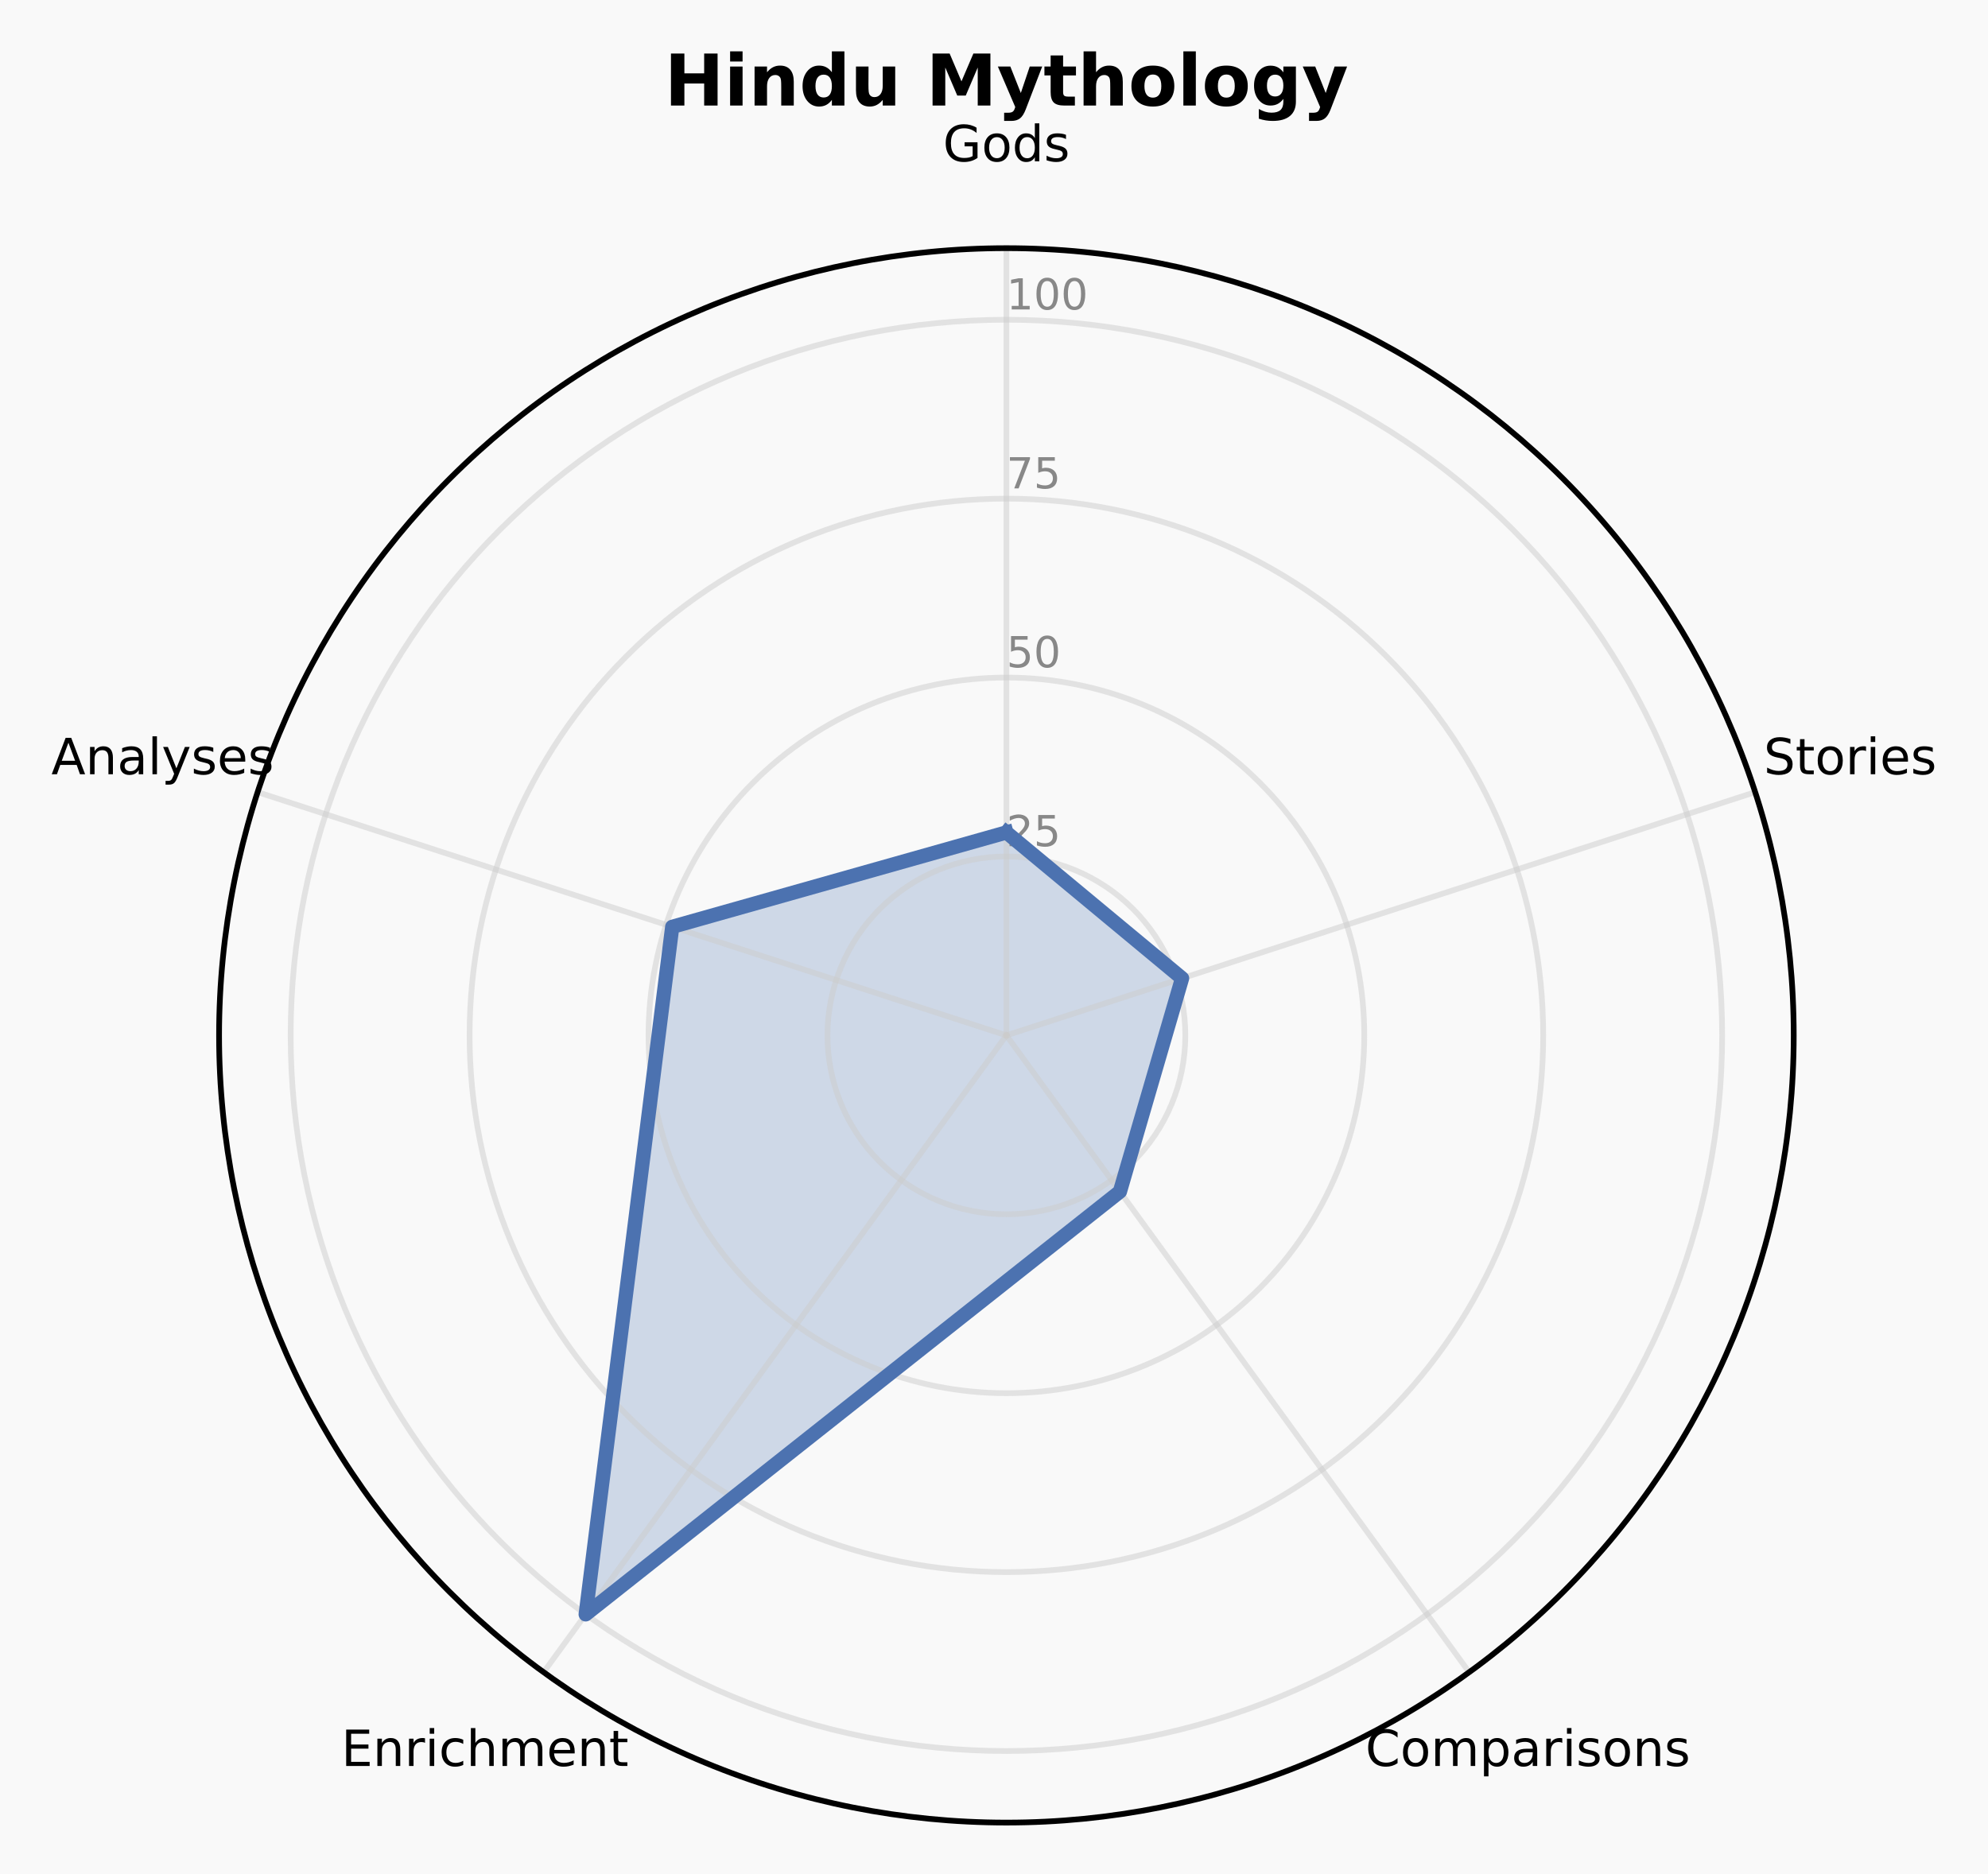
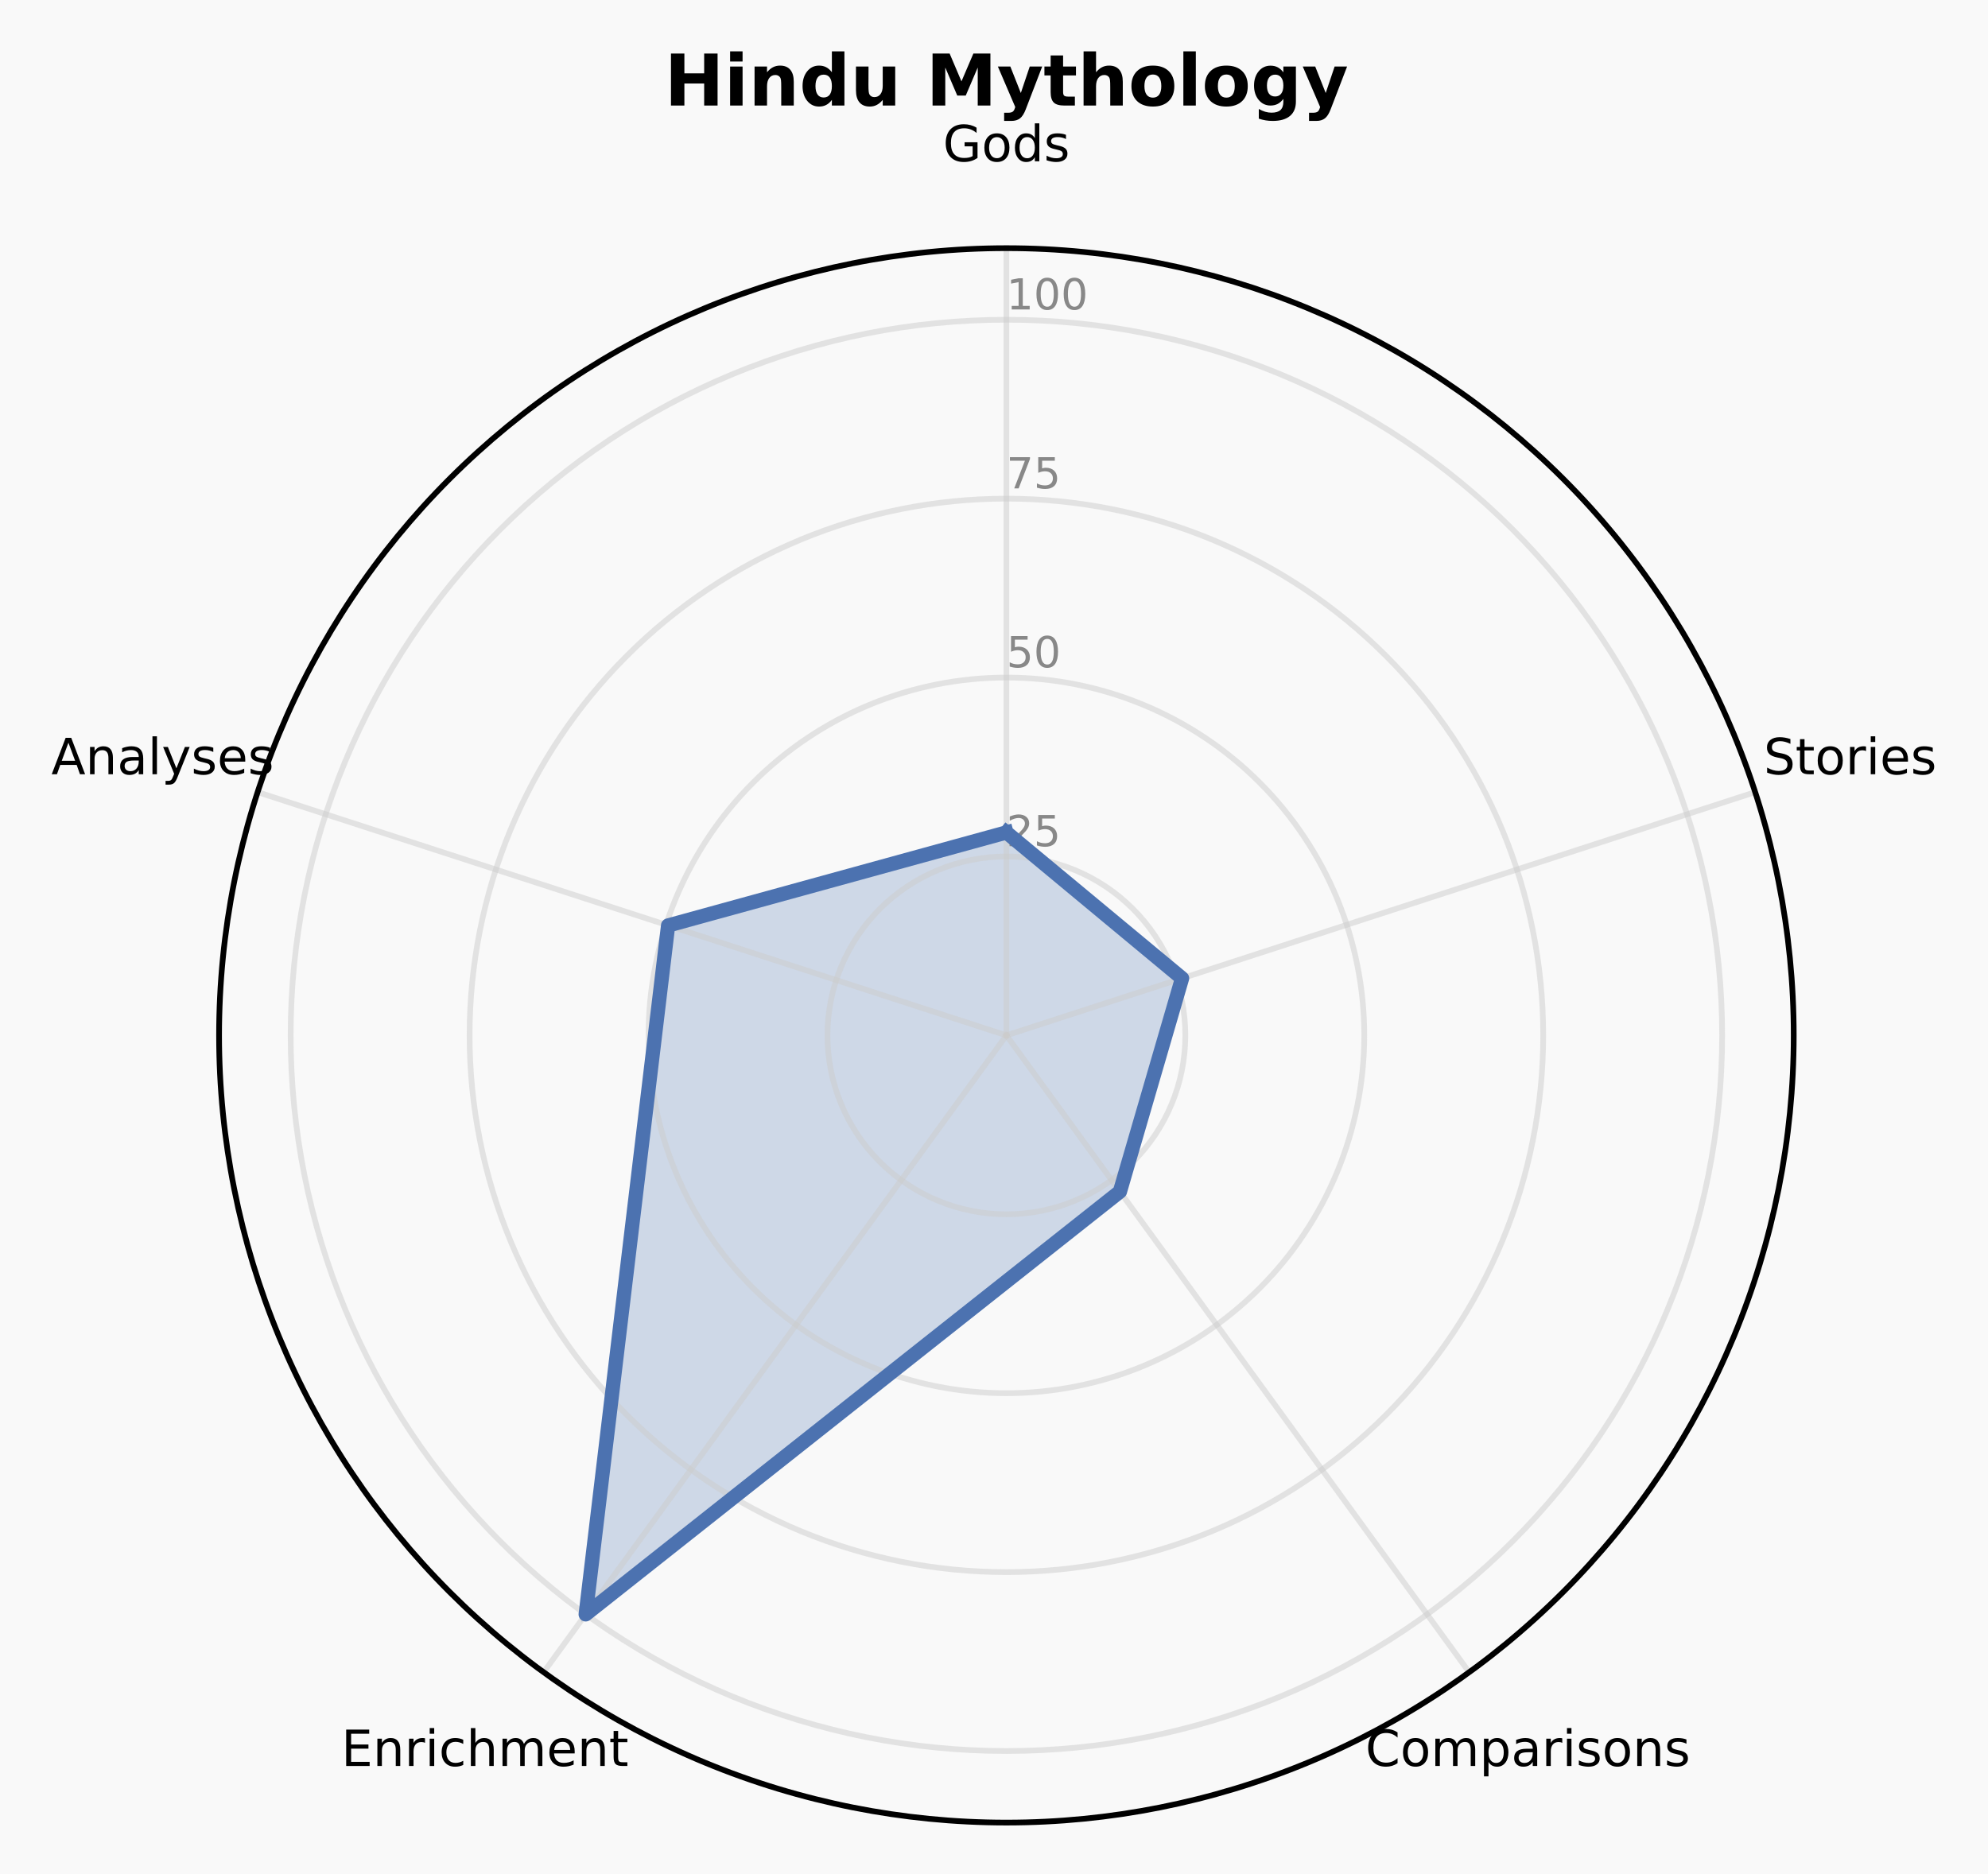
<svg xmlns="http://www.w3.org/2000/svg" xmlns:xlink="http://www.w3.org/1999/xlink" width="278.709pt" height="262.758pt" viewBox="0 0 278.709 262.758" version="1.1">
  <defs>
    <style type="text/css">*{stroke-linejoin: round; stroke-linecap: butt}</style>
  </defs>
  <g id="figure_1">
    <g id="patch_1">
      <path d="M 0 262.758  L 278.709 262.758  L 278.709 0  L 0 0  z " style="fill: #f9f9f9" />
    </g>
    <g id="axes_1">
      <g id="patch_2">
        <path d="M 251.473 145.178  C 251.473 130.683 248.618 116.329 243.071 102.938  C 237.524 89.546 229.393 77.377 219.143 67.128  C 208.894 56.878 196.725 48.748 183.334 43.201  C 169.942 37.654 155.588 34.798 141.093 34.798  C 126.598 34.798 112.244 37.654 98.853 43.201  C 85.461 48.748 73.293 56.878 63.043 67.128  C 52.794 77.377 44.663 89.546 39.116 102.938  C 33.569 116.329 30.714 130.683 30.714 145.178  C 30.714 159.673 33.569 174.027 39.116 187.418  C 44.663 200.81 52.794 212.979 63.043 223.228  C 73.293 233.478 85.461 241.609 98.853 247.155  C 112.244 252.702 126.598 255.558 141.093 255.558  C 155.588 255.558 169.942 252.702 183.334 247.155  C 196.725 241.609 208.894 233.478 219.143 223.228  C 229.393 212.979 237.524 200.81 243.071 187.418  C 248.618 174.027 251.473 159.673 251.473 145.178  M 141.093 145.178  C 141.093 145.178 141.093 145.178 141.093 145.178  C 141.093 145.178 141.093 145.178 141.093 145.178  C 141.093 145.178 141.093 145.178 141.093 145.178  C 141.093 145.178 141.093 145.178 141.093 145.178  C 141.093 145.178 141.093 145.178 141.093 145.178  C 141.093 145.178 141.093 145.178 141.093 145.178  C 141.093 145.178 141.093 145.178 141.093 145.178  C 141.093 145.178 141.093 145.178 141.093 145.178  C 141.093 145.178 141.093 145.178 141.093 145.178  C 141.093 145.178 141.093 145.178 141.093 145.178  C 141.093 145.178 141.093 145.178 141.093 145.178  C 141.093 145.178 141.093 145.178 141.093 145.178  C 141.093 145.178 141.093 145.178 141.093 145.178  C 141.093 145.178 141.093 145.178 141.093 145.178  C 141.093 145.178 141.093 145.178 141.093 145.178  C 141.093 145.178 141.093 145.178 141.093 145.178  z " style="fill: #f9f9f9" />
      </g>
      <g id="patch_3">
-         <path d="M 141.093 116.722  L 165.721 137.176  L 157.009 167.084  L 82.112 226.359  L 94.244 129.956  z " clip-path="url(#p0a5a2ae82e)" style="fill: #4c72b0; opacity: 0.25; stroke: #4c72b0; stroke-linejoin: miter" />
+         <path d="M 141.093 116.722  L 165.721 137.176  L 157.009 167.084  L 82.112 226.359  L 93.666 129.768  z " clip-path="url(#p6fe78cf23b)" style="fill: #4c72b0; opacity: 0.25; stroke: #4c72b0; stroke-linejoin: miter" />
      </g>
      <g id="matplotlib.axis_1">
        <g id="xtick_1">
          <g id="line2d_1">
-             <path d="M 141.093 145.178  L 141.093 34.798  " clip-path="url(#p0a5a2ae82e)" style="fill: none; stroke: #cccccc; stroke-opacity: 0.5; stroke-width: 0.8; stroke-linecap: square" />
+             <path d="M 141.093 145.178  L 141.093 34.798  " clip-path="url(#p6fe78cf23b)" style="fill: none; stroke: #cccccc; stroke-opacity: 0.5; stroke-width: 0.8; stroke-linecap: square" />
          </g>
          <g id="text_1">
            <g transform="translate(132.1945 22.61707) scale(0.07 -0.07)">
              <defs>
                <path id="DejaVuSans-2a" d="M 3809 666  L 3809 1919  L 2778 1919  L 2778 2438  L 4434 2438  L 4434 434  Q 4069 175 3628 42  Q 3188 -91 2688 -91  Q 1594 -91 976 548  Q 359 1188 359 2328  Q 359 3472 976 4111  Q 1594 4750 2688 4750  Q 3144 4750 3555 4637  Q 3966 4525 4313 4306  L 4313 3634  Q 3963 3931 3569 4081  Q 3175 4231 2741 4231  Q 1884 4231 1454 3753  Q 1025 3275 1025 2328  Q 1025 1384 1454 906  Q 1884 428 2741 428  Q 3075 428 3337 486  Q 3600 544 3809 666  z " transform="scale(0.015625)" />
                <path id="DejaVuSans-52" d="M 1959 3097  Q 1497 3097 1228 2736  Q 959 2375 959 1747  Q 959 1119 1226 758  Q 1494 397 1959 397  Q 2419 397 2687 759  Q 2956 1122 2956 1747  Q 2956 2369 2687 2733  Q 2419 3097 1959 3097  z M 1959 3584  Q 2709 3584 3137 3096  Q 3566 2609 3566 1747  Q 3566 888 3137 398  Q 2709 -91 1959 -91  Q 1206 -91 779 398  Q 353 888 353 1747  Q 353 2609 779 3096  Q 1206 3584 1959 3584  z " transform="scale(0.015625)" />
                <path id="DejaVuSans-47" d="M 2906 2969  L 2906 4863  L 3481 4863  L 3481 0  L 2906 0  L 2906 525  Q 2725 213 2448 61  Q 2172 -91 1784 -91  Q 1150 -91 751 415  Q 353 922 353 1747  Q 353 2572 751 3078  Q 1150 3584 1784 3584  Q 2172 3584 2448 3432  Q 2725 3281 2906 2969  z M 947 1747  Q 947 1113 1208 752  Q 1469 391 1925 391  Q 2381 391 2643 752  Q 2906 1113 2906 1747  Q 2906 2381 2643 2742  Q 2381 3103 1925 3103  Q 1469 3103 1208 2742  Q 947 2381 947 1747  z " transform="scale(0.015625)" />
                <path id="DejaVuSans-56" d="M 2834 3397  L 2834 2853  Q 2591 2978 2328 3040  Q 2066 3103 1784 3103  Q 1356 3103 1142 2972  Q 928 2841 928 2578  Q 928 2378 1081 2264  Q 1234 2150 1697 2047  L 1894 2003  Q 2506 1872 2764 1633  Q 3022 1394 3022 966  Q 3022 478 2636 193  Q 2250 -91 1575 -91  Q 1294 -91 989 -36  Q 684 19 347 128  L 347 722  Q 666 556 975 473  Q 1284 391 1588 391  Q 1994 391 2212 530  Q 2431 669 2431 922  Q 2431 1156 2273 1281  Q 2116 1406 1581 1522  L 1381 1569  Q 847 1681 609 1914  Q 372 2147 372 2553  Q 372 3047 722 3315  Q 1072 3584 1716 3584  Q 2034 3584 2315 3537  Q 2597 3491 2834 3397  z " transform="scale(0.015625)" />
              </defs>
              <use xlink:href="#DejaVuSans-2a" />
              <use xlink:href="#DejaVuSans-52" transform="translate(77.48438 0)" />
              <use xlink:href="#DejaVuSans-47" transform="translate(138.6719 0)" />
              <use xlink:href="#DejaVuSans-56" transform="translate(202.1562 0)" />
            </g>
          </g>
        </g>
        <g id="xtick_2">
          <g id="line2d_2">
-             <path d="M 141.093 145.178  L 246.07 111.069  " clip-path="url(#p0a5a2ae82e)" style="fill: none; stroke: #cccccc; stroke-opacity: 0.5; stroke-width: 0.8; stroke-linecap: square" />
+             <path d="M 141.093 145.178  L 246.07 111.069  " clip-path="url(#p6fe78cf23b)" style="fill: none; stroke: #cccccc; stroke-opacity: 0.5; stroke-width: 0.8; stroke-linecap: square" />
          </g>
          <g id="text_2">
            <g transform="translate(247.2616 108.5613) scale(0.07 -0.07)">
              <defs>
                <path id="DejaVuSans-36" d="M 3425 4513  L 3425 3897  Q 3066 4069 2747 4153  Q 2428 4238 2131 4238  Q 1616 4238 1336 4038  Q 1056 3838 1056 3469  Q 1056 3159 1242 3001  Q 1428 2844 1947 2747  L 2328 2669  Q 3034 2534 3370 2195  Q 3706 1856 3706 1288  Q 3706 609 3251 259  Q 2797 -91 1919 -91  Q 1588 -91 1214 -16  Q 841 59 441 206  L 441 856  Q 825 641 1194 531  Q 1563 422 1919 422  Q 2459 422 2753 634  Q 3047 847 3047 1241  Q 3047 1584 2836 1778  Q 2625 1972 2144 2069  L 1759 2144  Q 1053 2284 737 2584  Q 422 2884 422 3419  Q 422 4038 858 4394  Q 1294 4750 2059 4750  Q 2388 4750 2728 4690  Q 3069 4631 3425 4513  z " transform="scale(0.015625)" />
                <path id="DejaVuSans-57" d="M 1172 4494  L 1172 3500  L 2356 3500  L 2356 3053  L 1172 3053  L 1172 1153  Q 1172 725 1289 603  Q 1406 481 1766 481  L 2356 481  L 2356 0  L 1766 0  Q 1100 0 847 248  Q 594 497 594 1153  L 594 3053  L 172 3053  L 172 3500  L 594 3500  L 594 4494  L 1172 4494  z " transform="scale(0.015625)" />
                <path id="DejaVuSans-55" d="M 2631 2963  Q 2534 3019 2420 3045  Q 2306 3072 2169 3072  Q 1681 3072 1420 2755  Q 1159 2438 1159 1844  L 1159 0  L 581 0  L 581 3500  L 1159 3500  L 1159 2956  Q 1341 3275 1631 3429  Q 1922 3584 2338 3584  Q 2397 3584 2469 3576  Q 2541 3569 2628 3553  L 2631 2963  z " transform="scale(0.015625)" />
                <path id="DejaVuSans-4c" d="M 603 3500  L 1178 3500  L 1178 0  L 603 0  L 603 3500  z M 603 4863  L 1178 4863  L 1178 4134  L 603 4134  L 603 4863  z " transform="scale(0.015625)" />
                <path id="DejaVuSans-48" d="M 3597 1894  L 3597 1613  L 953 1613  Q 991 1019 1311 708  Q 1631 397 2203 397  Q 2534 397 2845 478  Q 3156 559 3463 722  L 3463 178  Q 3153 47 2828 -22  Q 2503 -91 2169 -91  Q 1331 -91 842 396  Q 353 884 353 1716  Q 353 2575 817 3079  Q 1281 3584 2069 3584  Q 2775 3584 3186 3129  Q 3597 2675 3597 1894  z M 3022 2063  Q 3016 2534 2758 2815  Q 2500 3097 2075 3097  Q 1594 3097 1305 2825  Q 1016 2553 972 2059  L 3022 2063  z " transform="scale(0.015625)" />
              </defs>
              <use xlink:href="#DejaVuSans-36" />
              <use xlink:href="#DejaVuSans-57" transform="translate(63.48438 0)" />
              <use xlink:href="#DejaVuSans-52" transform="translate(102.6875 0)" />
              <use xlink:href="#DejaVuSans-55" transform="translate(163.875 0)" />
              <use xlink:href="#DejaVuSans-4c" transform="translate(204.9844 0)" />
              <use xlink:href="#DejaVuSans-48" transform="translate(232.7656 0)" />
              <use xlink:href="#DejaVuSans-56" transform="translate(294.2969 0)" />
            </g>
          </g>
        </g>
        <g id="xtick_3">
          <g id="line2d_3">
-             <path d="M 141.093 145.178  L 205.973 234.477  " clip-path="url(#p0a5a2ae82e)" style="fill: none; stroke: #cccccc; stroke-opacity: 0.5; stroke-width: 0.8; stroke-linecap: square" />
+             <path d="M 141.093 145.178  L 205.973 234.477  " clip-path="url(#p6fe78cf23b)" style="fill: none; stroke: #cccccc; stroke-opacity: 0.5; stroke-width: 0.8; stroke-linecap: square" />
          </g>
          <g id="text_3">
            <g transform="translate(191.4228 247.6219) scale(0.07 -0.07)">
              <defs>
                <path id="DejaVuSans-26" d="M 4122 4306  L 4122 3641  Q 3803 3938 3442 4084  Q 3081 4231 2675 4231  Q 1875 4231 1450 3742  Q 1025 3253 1025 2328  Q 1025 1406 1450 917  Q 1875 428 2675 428  Q 3081 428 3442 575  Q 3803 722 4122 1019  L 4122 359  Q 3791 134 3420 21  Q 3050 -91 2638 -91  Q 1578 -91 968 557  Q 359 1206 359 2328  Q 359 3453 968 4101  Q 1578 4750 2638 4750  Q 3056 4750 3426 4639  Q 3797 4528 4122 4306  z " transform="scale(0.015625)" />
                <path id="DejaVuSans-50" d="M 3328 2828  Q 3544 3216 3844 3400  Q 4144 3584 4550 3584  Q 5097 3584 5394 3201  Q 5691 2819 5691 2113  L 5691 0  L 5113 0  L 5113 2094  Q 5113 2597 4934 2840  Q 4756 3084 4391 3084  Q 3944 3084 3684 2787  Q 3425 2491 3425 1978  L 3425 0  L 2847 0  L 2847 2094  Q 2847 2600 2669 2842  Q 2491 3084 2119 3084  Q 1678 3084 1418 2786  Q 1159 2488 1159 1978  L 1159 0  L 581 0  L 581 3500  L 1159 3500  L 1159 2956  Q 1356 3278 1631 3431  Q 1906 3584 2284 3584  Q 2666 3584 2933 3390  Q 3200 3197 3328 2828  z " transform="scale(0.015625)" />
                <path id="DejaVuSans-53" d="M 1159 525  L 1159 -1331  L 581 -1331  L 581 3500  L 1159 3500  L 1159 2969  Q 1341 3281 1617 3432  Q 1894 3584 2278 3584  Q 2916 3584 3314 3078  Q 3713 2572 3713 1747  Q 3713 922 3314 415  Q 2916 -91 2278 -91  Q 1894 -91 1617 61  Q 1341 213 1159 525  z M 3116 1747  Q 3116 2381 2855 2742  Q 2594 3103 2138 3103  Q 1681 3103 1420 2742  Q 1159 2381 1159 1747  Q 1159 1113 1420 752  Q 1681 391 2138 391  Q 2594 391 2855 752  Q 3116 1113 3116 1747  z " transform="scale(0.015625)" />
                <path id="DejaVuSans-44" d="M 2194 1759  Q 1497 1759 1228 1600  Q 959 1441 959 1056  Q 959 750 1161 570  Q 1363 391 1709 391  Q 2188 391 2477 730  Q 2766 1069 2766 1631  L 2766 1759  L 2194 1759  z M 3341 1997  L 3341 0  L 2766 0  L 2766 531  Q 2569 213 2275 61  Q 1981 -91 1556 -91  Q 1019 -91 701 211  Q 384 513 384 1019  Q 384 1609 779 1909  Q 1175 2209 1959 2209  L 2766 2209  L 2766 2266  Q 2766 2663 2505 2880  Q 2244 3097 1772 3097  Q 1472 3097 1187 3025  Q 903 2953 641 2809  L 641 3341  Q 956 3463 1253 3523  Q 1550 3584 1831 3584  Q 2591 3584 2966 3190  Q 3341 2797 3341 1997  z " transform="scale(0.015625)" />
                <path id="DejaVuSans-51" d="M 3513 2113  L 3513 0  L 2938 0  L 2938 2094  Q 2938 2591 2744 2837  Q 2550 3084 2163 3084  Q 1697 3084 1428 2787  Q 1159 2491 1159 1978  L 1159 0  L 581 0  L 581 3500  L 1159 3500  L 1159 2956  Q 1366 3272 1645 3428  Q 1925 3584 2291 3584  Q 2894 3584 3203 3211  Q 3513 2838 3513 2113  z " transform="scale(0.015625)" />
              </defs>
              <use xlink:href="#DejaVuSans-26" />
              <use xlink:href="#DejaVuSans-52" transform="translate(69.82812 0)" />
              <use xlink:href="#DejaVuSans-50" transform="translate(131.0156 0)" />
              <use xlink:href="#DejaVuSans-53" transform="translate(228.4219 0)" />
              <use xlink:href="#DejaVuSans-44" transform="translate(291.9062 0)" />
              <use xlink:href="#DejaVuSans-55" transform="translate(353.1875 0)" />
              <use xlink:href="#DejaVuSans-4c" transform="translate(394.2969 0)" />
              <use xlink:href="#DejaVuSans-56" transform="translate(422.0781 0)" />
              <use xlink:href="#DejaVuSans-52" transform="translate(474.1719 0)" />
              <use xlink:href="#DejaVuSans-51" transform="translate(535.3594 0)" />
              <use xlink:href="#DejaVuSans-56" transform="translate(598.7344 0)" />
            </g>
          </g>
        </g>
        <g id="xtick_4">
          <g id="line2d_4">
-             <path d="M 141.093 145.178  L 76.214 234.477  " clip-path="url(#p0a5a2ae82e)" style="fill: none; stroke: #cccccc; stroke-opacity: 0.5; stroke-width: 0.8; stroke-linecap: square" />
+             <path d="M 141.093 145.178  L 76.214 234.477  " clip-path="url(#p6fe78cf23b)" style="fill: none; stroke: #cccccc; stroke-opacity: 0.5; stroke-width: 0.8; stroke-linecap: square" />
          </g>
          <g id="text_4">
            <g transform="translate(47.8483 247.6219) scale(0.07 -0.07)">
              <defs>
                <path id="DejaVuSans-28" d="M 628 4666  L 3578 4666  L 3578 4134  L 1259 4134  L 1259 2753  L 3481 2753  L 3481 2222  L 1259 2222  L 1259 531  L 3634 531  L 3634 0  L 628 0  L 628 4666  z " transform="scale(0.015625)" />
                <path id="DejaVuSans-46" d="M 3122 3366  L 3122 2828  Q 2878 2963 2633 3030  Q 2388 3097 2138 3097  Q 1578 3097 1268 2742  Q 959 2388 959 1747  Q 959 1106 1268 751  Q 1578 397 2138 397  Q 2388 397 2633 464  Q 2878 531 3122 666  L 3122 134  Q 2881 22 2623 -34  Q 2366 -91 2075 -91  Q 1284 -91 818 406  Q 353 903 353 1747  Q 353 2603 823 3093  Q 1294 3584 2113 3584  Q 2378 3584 2631 3529  Q 2884 3475 3122 3366  z " transform="scale(0.015625)" />
                <path id="DejaVuSans-4b" d="M 3513 2113  L 3513 0  L 2938 0  L 2938 2094  Q 2938 2591 2744 2837  Q 2550 3084 2163 3084  Q 1697 3084 1428 2787  Q 1159 2491 1159 1978  L 1159 0  L 581 0  L 581 4863  L 1159 4863  L 1159 2956  Q 1366 3272 1645 3428  Q 1925 3584 2291 3584  Q 2894 3584 3203 3211  Q 3513 2838 3513 2113  z " transform="scale(0.015625)" />
              </defs>
              <use xlink:href="#DejaVuSans-28" />
              <use xlink:href="#DejaVuSans-51" transform="translate(63.1875 0)" />
              <use xlink:href="#DejaVuSans-55" transform="translate(126.5625 0)" />
              <use xlink:href="#DejaVuSans-4c" transform="translate(167.6719 0)" />
              <use xlink:href="#DejaVuSans-46" transform="translate(195.4531 0)" />
              <use xlink:href="#DejaVuSans-4b" transform="translate(250.4375 0)" />
              <use xlink:href="#DejaVuSans-50" transform="translate(313.8125 0)" />
              <use xlink:href="#DejaVuSans-48" transform="translate(411.2188 0)" />
              <use xlink:href="#DejaVuSans-51" transform="translate(472.75 0)" />
              <use xlink:href="#DejaVuSans-57" transform="translate(536.125 0)" />
            </g>
          </g>
        </g>
        <g id="xtick_5">
          <g id="line2d_5">
-             <path d="M 141.093 145.178  L 36.116 111.069  " clip-path="url(#p0a5a2ae82e)" style="fill: none; stroke: #cccccc; stroke-opacity: 0.5; stroke-width: 0.8; stroke-linecap: square" />
+             <path d="M 141.093 145.178  L 36.116 111.069  " clip-path="url(#p6fe78cf23b)" style="fill: none; stroke: #cccccc; stroke-opacity: 0.5; stroke-width: 0.8; stroke-linecap: square" />
          </g>
          <g id="text_5">
            <g transform="translate(7.2 108.5613) scale(0.07 -0.07)">
              <defs>
                <path id="DejaVuSans-24" d="M 2188 4044  L 1331 1722  L 3047 1722  L 2188 4044  z M 1831 4666  L 2547 4666  L 4325 0  L 3669 0  L 3244 1197  L 1141 1197  L 716 0  L 50 0  L 1831 4666  z " transform="scale(0.015625)" />
                <path id="DejaVuSans-4f" d="M 603 4863  L 1178 4863  L 1178 0  L 603 0  L 603 4863  z " transform="scale(0.015625)" />
                <path id="DejaVuSans-5c" d="M 2059 -325  Q 1816 -950 1584 -1140  Q 1353 -1331 966 -1331  L 506 -1331  L 506 -850  L 844 -850  Q 1081 -850 1212 -737  Q 1344 -625 1503 -206  L 1606 56  L 191 3500  L 800 3500  L 1894 763  L 2988 3500  L 3597 3500  L 2059 -325  z " transform="scale(0.015625)" />
              </defs>
              <use xlink:href="#DejaVuSans-24" />
              <use xlink:href="#DejaVuSans-51" transform="translate(68.40625 0)" />
              <use xlink:href="#DejaVuSans-44" transform="translate(131.7812 0)" />
              <use xlink:href="#DejaVuSans-4f" transform="translate(193.0625 0)" />
              <use xlink:href="#DejaVuSans-5c" transform="translate(220.8438 0)" />
              <use xlink:href="#DejaVuSans-56" transform="translate(280.0312 0)" />
              <use xlink:href="#DejaVuSans-48" transform="translate(332.125 0)" />
              <use xlink:href="#DejaVuSans-56" transform="translate(393.6562 0)" />
            </g>
          </g>
        </g>
      </g>
      <g id="matplotlib.axis_2">
        <g id="ytick_1">
          <g id="line2d_6">
-             <path d="M 141.093 120.092  C 144.388 120.092 147.65 120.741 150.693 122.001  C 153.737 123.262 156.503 125.11 158.832 127.439  C 161.161 129.769 163.009 132.534 164.27 135.578  C 165.531 138.621 166.18 141.884 166.18 145.178  C 166.18 148.472 165.531 151.735 164.27 154.778  C 163.009 157.822 161.161 160.587 158.832 162.917  C 156.503 165.246 153.737 167.094 150.693 168.355  C 147.65 169.615 144.388 170.264 141.093 170.264  C 137.799 170.264 134.537 169.615 131.493 168.355  C 128.45 167.094 125.684 165.246 123.355 162.917  C 121.025 160.587 119.177 157.822 117.917 154.778  C 116.656 151.735 116.007 148.472 116.007 145.178  C 116.007 141.884 116.656 138.621 117.917 135.578  C 119.177 132.534 121.025 129.769 123.355 127.439  C 125.684 125.11 128.45 123.262 131.493 122.001  C 134.537 120.741 137.799 120.092 141.093 120.092  " clip-path="url(#p0a5a2ae82e)" style="fill: none; stroke: #cccccc; stroke-opacity: 0.5; stroke-width: 0.8; stroke-linecap: square" />
+             <path d="M 141.093 120.092  C 144.388 120.092 147.65 120.741 150.693 122.001  C 153.737 123.262 156.503 125.11 158.832 127.439  C 161.161 129.769 163.009 132.534 164.27 135.578  C 165.531 138.621 166.18 141.884 166.18 145.178  C 166.18 148.472 165.531 151.735 164.27 154.778  C 163.009 157.822 161.161 160.587 158.832 162.917  C 156.503 165.246 153.737 167.094 150.693 168.355  C 147.65 169.615 144.388 170.264 141.093 170.264  C 137.799 170.264 134.537 169.615 131.493 168.355  C 128.45 167.094 125.684 165.246 123.355 162.917  C 121.025 160.587 119.177 157.822 117.917 154.778  C 116.656 151.735 116.007 148.472 116.007 145.178  C 116.007 141.884 116.656 138.621 117.917 135.578  C 119.177 132.534 121.025 129.769 123.355 127.439  C 125.684 125.11 128.45 123.262 131.493 122.001  C 134.537 120.741 137.799 120.092 141.093 120.092  " clip-path="url(#p6fe78cf23b)" style="fill: none; stroke: #cccccc; stroke-opacity: 0.5; stroke-width: 0.8; stroke-linecap: square" />
          </g>
          <g id="text_6">
            <g style="fill: #888888" transform="translate(141.0933 118.6504) scale(0.06 -0.06)">
              <defs>
                <path id="DejaVuSans-15" d="M 1228 531  L 3431 531  L 3431 0  L 469 0  L 469 531  Q 828 903 1448 1529  Q 2069 2156 2228 2338  Q 2531 2678 2651 2914  Q 2772 3150 2772 3378  Q 2772 3750 2511 3984  Q 2250 4219 1831 4219  Q 1534 4219 1204 4116  Q 875 4013 500 3803  L 500 4441  Q 881 4594 1212 4672  Q 1544 4750 1819 4750  Q 2544 4750 2975 4387  Q 3406 4025 3406 3419  Q 3406 3131 3298 2873  Q 3191 2616 2906 2266  Q 2828 2175 2409 1742  Q 1991 1309 1228 531  z " transform="scale(0.015625)" />
                <path id="DejaVuSans-18" d="M 691 4666  L 3169 4666  L 3169 4134  L 1269 4134  L 1269 2991  Q 1406 3038 1543 3061  Q 1681 3084 1819 3084  Q 2600 3084 3056 2656  Q 3513 2228 3513 1497  Q 3513 744 3044 326  Q 2575 -91 1722 -91  Q 1428 -91 1123 -41  Q 819 9 494 109  L 494 744  Q 775 591 1075 516  Q 1375 441 1709 441  Q 2250 441 2565 725  Q 2881 1009 2881 1497  Q 2881 1984 2565 2268  Q 2250 2553 1709 2553  Q 1456 2553 1204 2497  Q 953 2441 691 2322  L 691 4666  z " transform="scale(0.015625)" />
              </defs>
              <use xlink:href="#DejaVuSans-15" />
              <use xlink:href="#DejaVuSans-18" transform="translate(63.625 0)" />
            </g>
          </g>
        </g>
        <g id="ytick_2">
          <g id="line2d_7">
-             <path d="M 141.093 95.005  C 147.682 95.005 154.206 96.303 160.293 98.825  C 166.381 101.346 171.912 105.042 176.571 109.701  C 181.229 114.36 184.925 119.891 187.447 125.978  C 189.968 132.065 191.266 138.589 191.266 145.178  C 191.266 151.767 189.968 158.291 187.447 164.378  C 184.925 170.465 181.229 175.997 176.571 180.655  C 171.912 185.314 166.381 189.01 160.293 191.531  C 154.206 194.053 147.682 195.351 141.093 195.351  C 134.505 195.351 127.98 194.053 121.893 191.531  C 115.806 189.01 110.275 185.314 105.616 180.655  C 100.957 175.997 97.261 170.465 94.74 164.378  C 92.219 158.291 90.921 151.767 90.921 145.178  C 90.921 138.589 92.219 132.065 94.74 125.978  C 97.261 119.891 100.957 114.36 105.616 109.701  C 110.275 105.042 115.806 101.346 121.893 98.825  C 127.98 96.303 134.505 95.005 141.093 95.005  " clip-path="url(#p0a5a2ae82e)" style="fill: none; stroke: #cccccc; stroke-opacity: 0.5; stroke-width: 0.8; stroke-linecap: square" />
+             <path d="M 141.093 95.005  C 147.682 95.005 154.206 96.303 160.293 98.825  C 166.381 101.346 171.912 105.042 176.571 109.701  C 181.229 114.36 184.925 119.891 187.447 125.978  C 189.968 132.065 191.266 138.589 191.266 145.178  C 191.266 151.767 189.968 158.291 187.447 164.378  C 184.925 170.465 181.229 175.997 176.571 180.655  C 171.912 185.314 166.381 189.01 160.293 191.531  C 154.206 194.053 147.682 195.351 141.093 195.351  C 134.505 195.351 127.98 194.053 121.893 191.531  C 115.806 189.01 110.275 185.314 105.616 180.655  C 100.957 175.997 97.261 170.465 94.74 164.378  C 92.219 158.291 90.921 151.767 90.921 145.178  C 90.921 138.589 92.219 132.065 94.74 125.978  C 97.261 119.891 100.957 114.36 105.616 109.701  C 110.275 105.042 115.806 101.346 121.893 98.825  C 127.98 96.303 134.505 95.005 141.093 95.005  " clip-path="url(#p6fe78cf23b)" style="fill: none; stroke: #cccccc; stroke-opacity: 0.5; stroke-width: 0.8; stroke-linecap: square" />
          </g>
          <g id="text_7">
            <g style="fill: #888888" transform="translate(141.0933 93.56408) scale(0.06 -0.06)">
              <defs>
                <path id="DejaVuSans-13" d="M 2034 4250  Q 1547 4250 1301 3770  Q 1056 3291 1056 2328  Q 1056 1369 1301 889  Q 1547 409 2034 409  Q 2525 409 2770 889  Q 3016 1369 3016 2328  Q 3016 3291 2770 3770  Q 2525 4250 2034 4250  z M 2034 4750  Q 2819 4750 3233 4129  Q 3647 3509 3647 2328  Q 3647 1150 3233 529  Q 2819 -91 2034 -91  Q 1250 -91 836 529  Q 422 1150 422 2328  Q 422 3509 836 4129  Q 1250 4750 2034 4750  z " transform="scale(0.015625)" />
              </defs>
              <use xlink:href="#DejaVuSans-18" />
              <use xlink:href="#DejaVuSans-13" transform="translate(63.625 0)" />
            </g>
          </g>
        </g>
        <g id="ytick_3">
          <g id="line2d_8">
-             <path d="M 141.093 69.919  C 150.976 69.919 160.763 71.866 169.894 75.648  C 179.024 79.43 187.321 84.974 194.309 91.962  C 201.298 98.95 206.841 107.247 210.623 116.378  C 214.405 125.508 216.352 135.295 216.352 145.178  C 216.352 155.061 214.405 164.848 210.623 173.978  C 206.841 183.109 201.298 191.406 194.309 198.394  C 187.321 205.382 179.024 210.926 169.894 214.708  C 160.763 218.49 150.976 220.437 141.093 220.437  C 131.21 220.437 121.424 218.49 112.293 214.708  C 103.162 210.926 94.866 205.382 87.877 198.394  C 80.889 191.406 75.345 183.109 71.563 173.978  C 67.781 164.848 65.834 155.061 65.834 145.178  C 65.834 135.295 67.781 125.508 71.563 116.378  C 75.345 107.247 80.889 98.95 87.877 91.962  C 94.866 84.974 103.162 79.43 112.293 75.648  C 121.424 71.866 131.21 69.919 141.093 69.919  " clip-path="url(#p0a5a2ae82e)" style="fill: none; stroke: #cccccc; stroke-opacity: 0.5; stroke-width: 0.8; stroke-linecap: square" />
+             <path d="M 141.093 69.919  C 150.976 69.919 160.763 71.866 169.894 75.648  C 179.024 79.43 187.321 84.974 194.309 91.962  C 201.298 98.95 206.841 107.247 210.623 116.378  C 214.405 125.508 216.352 135.295 216.352 145.178  C 216.352 155.061 214.405 164.848 210.623 173.978  C 206.841 183.109 201.298 191.406 194.309 198.394  C 187.321 205.382 179.024 210.926 169.894 214.708  C 160.763 218.49 150.976 220.437 141.093 220.437  C 131.21 220.437 121.424 218.49 112.293 214.708  C 103.162 210.926 94.866 205.382 87.877 198.394  C 80.889 191.406 75.345 183.109 71.563 173.978  C 67.781 164.848 65.834 155.061 65.834 145.178  C 65.834 135.295 67.781 125.508 71.563 116.378  C 75.345 107.247 80.889 98.95 87.877 91.962  C 94.866 84.974 103.162 79.43 112.293 75.648  C 121.424 71.866 131.21 69.919 141.093 69.919  " clip-path="url(#p6fe78cf23b)" style="fill: none; stroke: #cccccc; stroke-opacity: 0.5; stroke-width: 0.8; stroke-linecap: square" />
          </g>
          <g id="text_8">
            <g style="fill: #888888" transform="translate(141.0933 68.47781) scale(0.06 -0.06)">
              <defs>
                <path id="DejaVuSans-1a" d="M 525 4666  L 3525 4666  L 3525 4397  L 1831 0  L 1172 0  L 2766 4134  L 525 4134  L 525 4666  z " transform="scale(0.015625)" />
              </defs>
              <use xlink:href="#DejaVuSans-1a" />
              <use xlink:href="#DejaVuSans-18" transform="translate(63.625 0)" />
            </g>
          </g>
        </g>
        <g id="ytick_4">
          <g id="line2d_9">
-             <path d="M 141.093 44.833  C 154.27 44.833 167.32 47.429 179.494 52.471  C 191.668 57.514 202.73 64.906 212.048 74.223  C 221.366 83.541 228.757 94.603 233.8 106.778  C 238.843 118.952 241.438 132.001 241.438 145.178  C 241.438 158.355 238.843 171.404 233.8 183.578  C 228.757 195.753 221.366 206.815 212.048 216.133  C 202.73 225.45 191.668 232.842 179.494 237.885  C 167.32 242.927 154.27 245.523 141.093 245.523  C 127.916 245.523 114.867 242.927 102.693 237.885  C 90.519 232.842 79.456 225.45 70.139 216.133  C 60.821 206.815 53.429 195.753 48.387 183.578  C 43.344 171.404 40.748 158.355 40.748 145.178  C 40.748 132.001 43.344 118.952 48.387 106.778  C 53.429 94.603 60.821 83.541 70.139 74.223  C 79.456 64.906 90.519 57.514 102.693 52.471  C 114.867 47.429 127.916 44.833 141.093 44.833  " clip-path="url(#p0a5a2ae82e)" style="fill: none; stroke: #cccccc; stroke-opacity: 0.5; stroke-width: 0.8; stroke-linecap: square" />
+             <path d="M 141.093 44.833  C 154.27 44.833 167.32 47.429 179.494 52.471  C 191.668 57.514 202.73 64.906 212.048 74.223  C 221.366 83.541 228.757 94.603 233.8 106.778  C 238.843 118.952 241.438 132.001 241.438 145.178  C 241.438 158.355 238.843 171.404 233.8 183.578  C 228.757 195.753 221.366 206.815 212.048 216.133  C 202.73 225.45 191.668 232.842 179.494 237.885  C 167.32 242.927 154.27 245.523 141.093 245.523  C 127.916 245.523 114.867 242.927 102.693 237.885  C 90.519 232.842 79.456 225.45 70.139 216.133  C 60.821 206.815 53.429 195.753 48.387 183.578  C 43.344 171.404 40.748 158.355 40.748 145.178  C 40.748 132.001 43.344 118.952 48.387 106.778  C 53.429 94.603 60.821 83.541 70.139 74.223  C 79.456 64.906 90.519 57.514 102.693 52.471  C 114.867 47.429 127.916 44.833 141.093 44.833  " clip-path="url(#p6fe78cf23b)" style="fill: none; stroke: #cccccc; stroke-opacity: 0.5; stroke-width: 0.8; stroke-linecap: square" />
          </g>
          <g id="text_9">
            <g style="fill: #888888" transform="translate(141.0933 43.39154) scale(0.06 -0.06)">
              <defs>
                <path id="DejaVuSans-14" d="M 794 531  L 1825 531  L 1825 4091  L 703 3866  L 703 4441  L 1819 4666  L 2450 4666  L 2450 531  L 3481 531  L 3481 0  L 794 0  L 794 531  z " transform="scale(0.015625)" />
              </defs>
              <use xlink:href="#DejaVuSans-14" />
              <use xlink:href="#DejaVuSans-13" transform="translate(63.625 0)" />
              <use xlink:href="#DejaVuSans-13" transform="translate(127.25 0)" />
            </g>
          </g>
        </g>
      </g>
      <g id="line2d_10">
-         <path d="M 141.093 116.722  L 165.721 137.176  L 157.009 167.084  L 82.112 226.359  L 94.244 129.956  L 141.093 116.722  " clip-path="url(#p0a5a2ae82e)" style="fill: none; stroke: #4c72b0; stroke-width: 2; stroke-linecap: square" />
+         <path d="M 141.093 116.722  L 165.721 137.176  L 157.009 167.084  L 82.112 226.359  L 93.666 129.768  L 141.093 116.722  " clip-path="url(#p6fe78cf23b)" style="fill: none; stroke: #4c72b0; stroke-width: 2; stroke-linecap: square" />
      </g>
      <g id="patch_4">
        <path d="M 141.093 34.798  C 126.598 34.798 112.244 37.654 98.853 43.201  C 85.461 48.748 73.293 56.878 63.043 67.128  C 52.794 77.377 44.663 89.546 39.116 102.938  C 33.569 116.329 30.714 130.683 30.714 145.178  C 30.714 159.673 33.569 174.027 39.116 187.418  C 44.663 200.81 52.794 212.979 63.043 223.228  C 73.293 233.478 85.461 241.609 98.853 247.155  C 112.244 252.702 126.598 255.558 141.093 255.558  C 155.588 255.558 169.942 252.702 183.334 247.155  C 196.725 241.609 208.894 233.478 219.143 223.228  C 229.393 212.979 237.524 200.81 243.071 187.418  C 248.618 174.027 251.473 159.673 251.473 145.178  C 251.473 130.683 248.618 116.329 243.071 102.938  C 237.524 89.546 229.393 77.377 219.143 67.128  C 208.894 56.878 196.725 48.748 183.334 43.201  C 169.942 37.654 155.588 34.798 141.093 34.798  " style="fill: none; stroke: #000000; stroke-width: 0.8; stroke-linejoin: miter; stroke-linecap: square" />
      </g>
      <g id="text_10">
        <g transform="translate(93.14952 14.79844) scale(0.1 -0.1)">
          <defs>
            <path id="DejaVuSans-Bold-2b" d="M 588 4666  L 1791 4666  L 1791 2888  L 3566 2888  L 3566 4666  L 4769 4666  L 4769 0  L 3566 0  L 3566 1978  L 1791 1978  L 1791 0  L 588 0  L 588 4666  z " transform="scale(0.015625)" />
            <path id="DejaVuSans-Bold-4c" d="M 538 3500  L 1656 3500  L 1656 0  L 538 0  L 538 3500  z M 538 4863  L 1656 4863  L 1656 3950  L 538 3950  L 538 4863  z " transform="scale(0.015625)" />
            <path id="DejaVuSans-Bold-51" d="M 4056 2131  L 4056 0  L 2931 0  L 2931 347  L 2931 1631  Q 2931 2084 2911 2256  Q 2891 2428 2841 2509  Q 2775 2619 2662 2680  Q 2550 2741 2406 2741  Q 2056 2741 1856 2470  Q 1656 2200 1656 1722  L 1656 0  L 538 0  L 538 3500  L 1656 3500  L 1656 2988  Q 1909 3294 2193 3439  Q 2478 3584 2822 3584  Q 3428 3584 3742 3212  Q 4056 2841 4056 2131  z " transform="scale(0.015625)" />
            <path id="DejaVuSans-Bold-47" d="M 2919 2988  L 2919 4863  L 4044 4863  L 4044 0  L 2919 0  L 2919 506  Q 2688 197 2409 53  Q 2131 -91 1766 -91  Q 1119 -91 703 423  Q 288 938 288 1747  Q 288 2556 703 3070  Q 1119 3584 1766 3584  Q 2128 3584 2408 3439  Q 2688 3294 2919 2988  z M 2181 722  Q 2541 722 2730 984  Q 2919 1247 2919 1747  Q 2919 2247 2730 2509  Q 2541 2772 2181 2772  Q 1825 2772 1636 2509  Q 1447 2247 1447 1747  Q 1447 1247 1636 984  Q 1825 722 2181 722  z " transform="scale(0.015625)" />
            <path id="DejaVuSans-Bold-58" d="M 500 1363  L 500 3500  L 1625 3500  L 1625 3150  Q 1625 2866 1622 2436  Q 1619 2006 1619 1863  Q 1619 1441 1641 1255  Q 1663 1069 1716 984  Q 1784 875 1895 815  Q 2006 756 2150 756  Q 2500 756 2700 1025  Q 2900 1294 2900 1772  L 2900 3500  L 4019 3500  L 4019 0  L 2900 0  L 2900 506  Q 2647 200 2364 54  Q 2081 -91 1741 -91  Q 1134 -91 817 281  Q 500 653 500 1363  z " transform="scale(0.015625)" />
            <path id="DejaVuSans-Bold-3" transform="scale(0.015625)" />
            <path id="DejaVuSans-Bold-30" d="M 588 4666  L 2119 4666  L 3181 2169  L 4250 4666  L 5778 4666  L 5778 0  L 4641 0  L 4641 3413  L 3566 897  L 2803 897  L 1728 3413  L 1728 0  L 588 0  L 588 4666  z " transform="scale(0.015625)" />
            <path id="DejaVuSans-Bold-5c" d="M 78 3500  L 1197 3500  L 2138 1125  L 2938 3500  L 4056 3500  L 2584 -331  Q 2363 -916 2067 -1148  Q 1772 -1381 1288 -1381  L 641 -1381  L 641 -647  L 991 -647  Q 1275 -647 1404 -556  Q 1534 -466 1606 -231  L 1638 -134  L 78 3500  z " transform="scale(0.015625)" />
            <path id="DejaVuSans-Bold-57" d="M 1759 4494  L 1759 3500  L 2913 3500  L 2913 2700  L 1759 2700  L 1759 1216  Q 1759 972 1856 886  Q 1953 800 2241 800  L 2816 800  L 2816 0  L 1856 0  Q 1194 0 917 276  Q 641 553 641 1216  L 641 2700  L 84 2700  L 84 3500  L 641 3500  L 641 4494  L 1759 4494  z " transform="scale(0.015625)" />
            <path id="DejaVuSans-Bold-4b" d="M 4056 2131  L 4056 0  L 2931 0  L 2931 347  L 2931 1625  Q 2931 2084 2911 2256  Q 2891 2428 2841 2509  Q 2775 2619 2662 2680  Q 2550 2741 2406 2741  Q 2056 2741 1856 2470  Q 1656 2200 1656 1722  L 1656 0  L 538 0  L 538 4863  L 1656 4863  L 1656 2988  Q 1909 3294 2193 3439  Q 2478 3584 2822 3584  Q 3428 3584 3742 3212  Q 4056 2841 4056 2131  z " transform="scale(0.015625)" />
            <path id="DejaVuSans-Bold-52" d="M 2203 2784  Q 1831 2784 1636 2517  Q 1441 2250 1441 1747  Q 1441 1244 1636 976  Q 1831 709 2203 709  Q 2569 709 2762 976  Q 2956 1244 2956 1747  Q 2956 2250 2762 2517  Q 2569 2784 2203 2784  z M 2203 3584  Q 3106 3584 3614 3096  Q 4122 2609 4122 1747  Q 4122 884 3614 396  Q 3106 -91 2203 -91  Q 1297 -91 786 396  Q 275 884 275 1747  Q 275 2609 786 3096  Q 1297 3584 2203 3584  z " transform="scale(0.015625)" />
            <path id="DejaVuSans-Bold-4f" d="M 538 4863  L 1656 4863  L 1656 0  L 538 0  L 538 4863  z " transform="scale(0.015625)" />
            <path id="DejaVuSans-Bold-4a" d="M 2919 594  Q 2688 288 2409 144  Q 2131 0 1766 0  Q 1125 0 706 504  Q 288 1009 288 1791  Q 288 2575 706 3076  Q 1125 3578 1766 3578  Q 2131 3578 2409 3434  Q 2688 3291 2919 2981  L 2919 3500  L 4044 3500  L 4044 353  Q 4044 -491 3511 -936  Q 2978 -1381 1966 -1381  Q 1638 -1381 1331 -1331  Q 1025 -1281 716 -1178  L 716 -306  Q 1009 -475 1290 -558  Q 1572 -641 1856 -641  Q 2406 -641 2662 -400  Q 2919 -159 2919 353  L 2919 594  z M 2181 2772  Q 1834 2772 1640 2515  Q 1447 2259 1447 1791  Q 1447 1309 1634 1061  Q 1822 813 2181 813  Q 2531 813 2725 1069  Q 2919 1325 2919 1791  Q 2919 2259 2725 2515  Q 2531 2772 2181 2772  z " transform="scale(0.015625)" />
          </defs>
          <use xlink:href="#DejaVuSans-Bold-2b" />
          <use xlink:href="#DejaVuSans-Bold-4c" transform="translate(83.6875 0)" />
          <use xlink:href="#DejaVuSans-Bold-51" transform="translate(117.9688 0)" />
          <use xlink:href="#DejaVuSans-Bold-47" transform="translate(189.1562 0)" />
          <use xlink:href="#DejaVuSans-Bold-58" transform="translate(260.7344 0)" />
          <use xlink:href="#DejaVuSans-Bold-3" transform="translate(331.9219 0)" />
          <use xlink:href="#DejaVuSans-Bold-30" transform="translate(366.7344 0)" />
          <use xlink:href="#DejaVuSans-Bold-5c" transform="translate(466.25 0)" />
          <use xlink:href="#DejaVuSans-Bold-57" transform="translate(531.4375 0)" />
          <use xlink:href="#DejaVuSans-Bold-4b" transform="translate(579.2344 0)" />
          <use xlink:href="#DejaVuSans-Bold-52" transform="translate(650.4219 0)" />
          <use xlink:href="#DejaVuSans-Bold-4f" transform="translate(719.125 0)" />
          <use xlink:href="#DejaVuSans-Bold-52" transform="translate(753.4062 0)" />
          <use xlink:href="#DejaVuSans-Bold-4a" transform="translate(822.1094 0)" />
          <use xlink:href="#DejaVuSans-Bold-5c" transform="translate(893.6875 0)" />
        </g>
      </g>
    </g>
  </g>
  <defs>
-     <clipPath id="p0a5a2ae82e">
+     <clipPath id="p6fe78cf23b">
      <path d="M 251.473 145.178  C 251.473 130.683 248.618 116.329 243.071 102.938  C 237.524 89.546 229.393 77.377 219.143 67.128  C 208.894 56.878 196.725 48.748 183.334 43.201  C 169.942 37.654 155.588 34.798 141.093 34.798  C 126.598 34.798 112.244 37.654 98.853 43.201  C 85.461 48.748 73.293 56.878 63.043 67.128  C 52.794 77.377 44.663 89.546 39.116 102.938  C 33.569 116.329 30.714 130.683 30.714 145.178  C 30.714 159.673 33.569 174.027 39.116 187.418  C 44.663 200.81 52.794 212.979 63.043 223.228  C 73.293 233.478 85.461 241.609 98.853 247.155  C 112.244 252.702 126.598 255.558 141.093 255.558  C 155.588 255.558 169.942 252.702 183.334 247.155  C 196.725 241.609 208.894 233.478 219.143 223.228  C 229.393 212.979 237.524 200.81 243.071 187.418  C 248.618 174.027 251.473 159.673 251.473 145.178  M 141.093 145.178  C 141.093 145.178 141.093 145.178 141.093 145.178  C 141.093 145.178 141.093 145.178 141.093 145.178  C 141.093 145.178 141.093 145.178 141.093 145.178  C 141.093 145.178 141.093 145.178 141.093 145.178  C 141.093 145.178 141.093 145.178 141.093 145.178  C 141.093 145.178 141.093 145.178 141.093 145.178  C 141.093 145.178 141.093 145.178 141.093 145.178  C 141.093 145.178 141.093 145.178 141.093 145.178  C 141.093 145.178 141.093 145.178 141.093 145.178  C 141.093 145.178 141.093 145.178 141.093 145.178  C 141.093 145.178 141.093 145.178 141.093 145.178  C 141.093 145.178 141.093 145.178 141.093 145.178  C 141.093 145.178 141.093 145.178 141.093 145.178  C 141.093 145.178 141.093 145.178 141.093 145.178  C 141.093 145.178 141.093 145.178 141.093 145.178  C 141.093 145.178 141.093 145.178 141.093 145.178  z " />
    </clipPath>
  </defs>
</svg>
